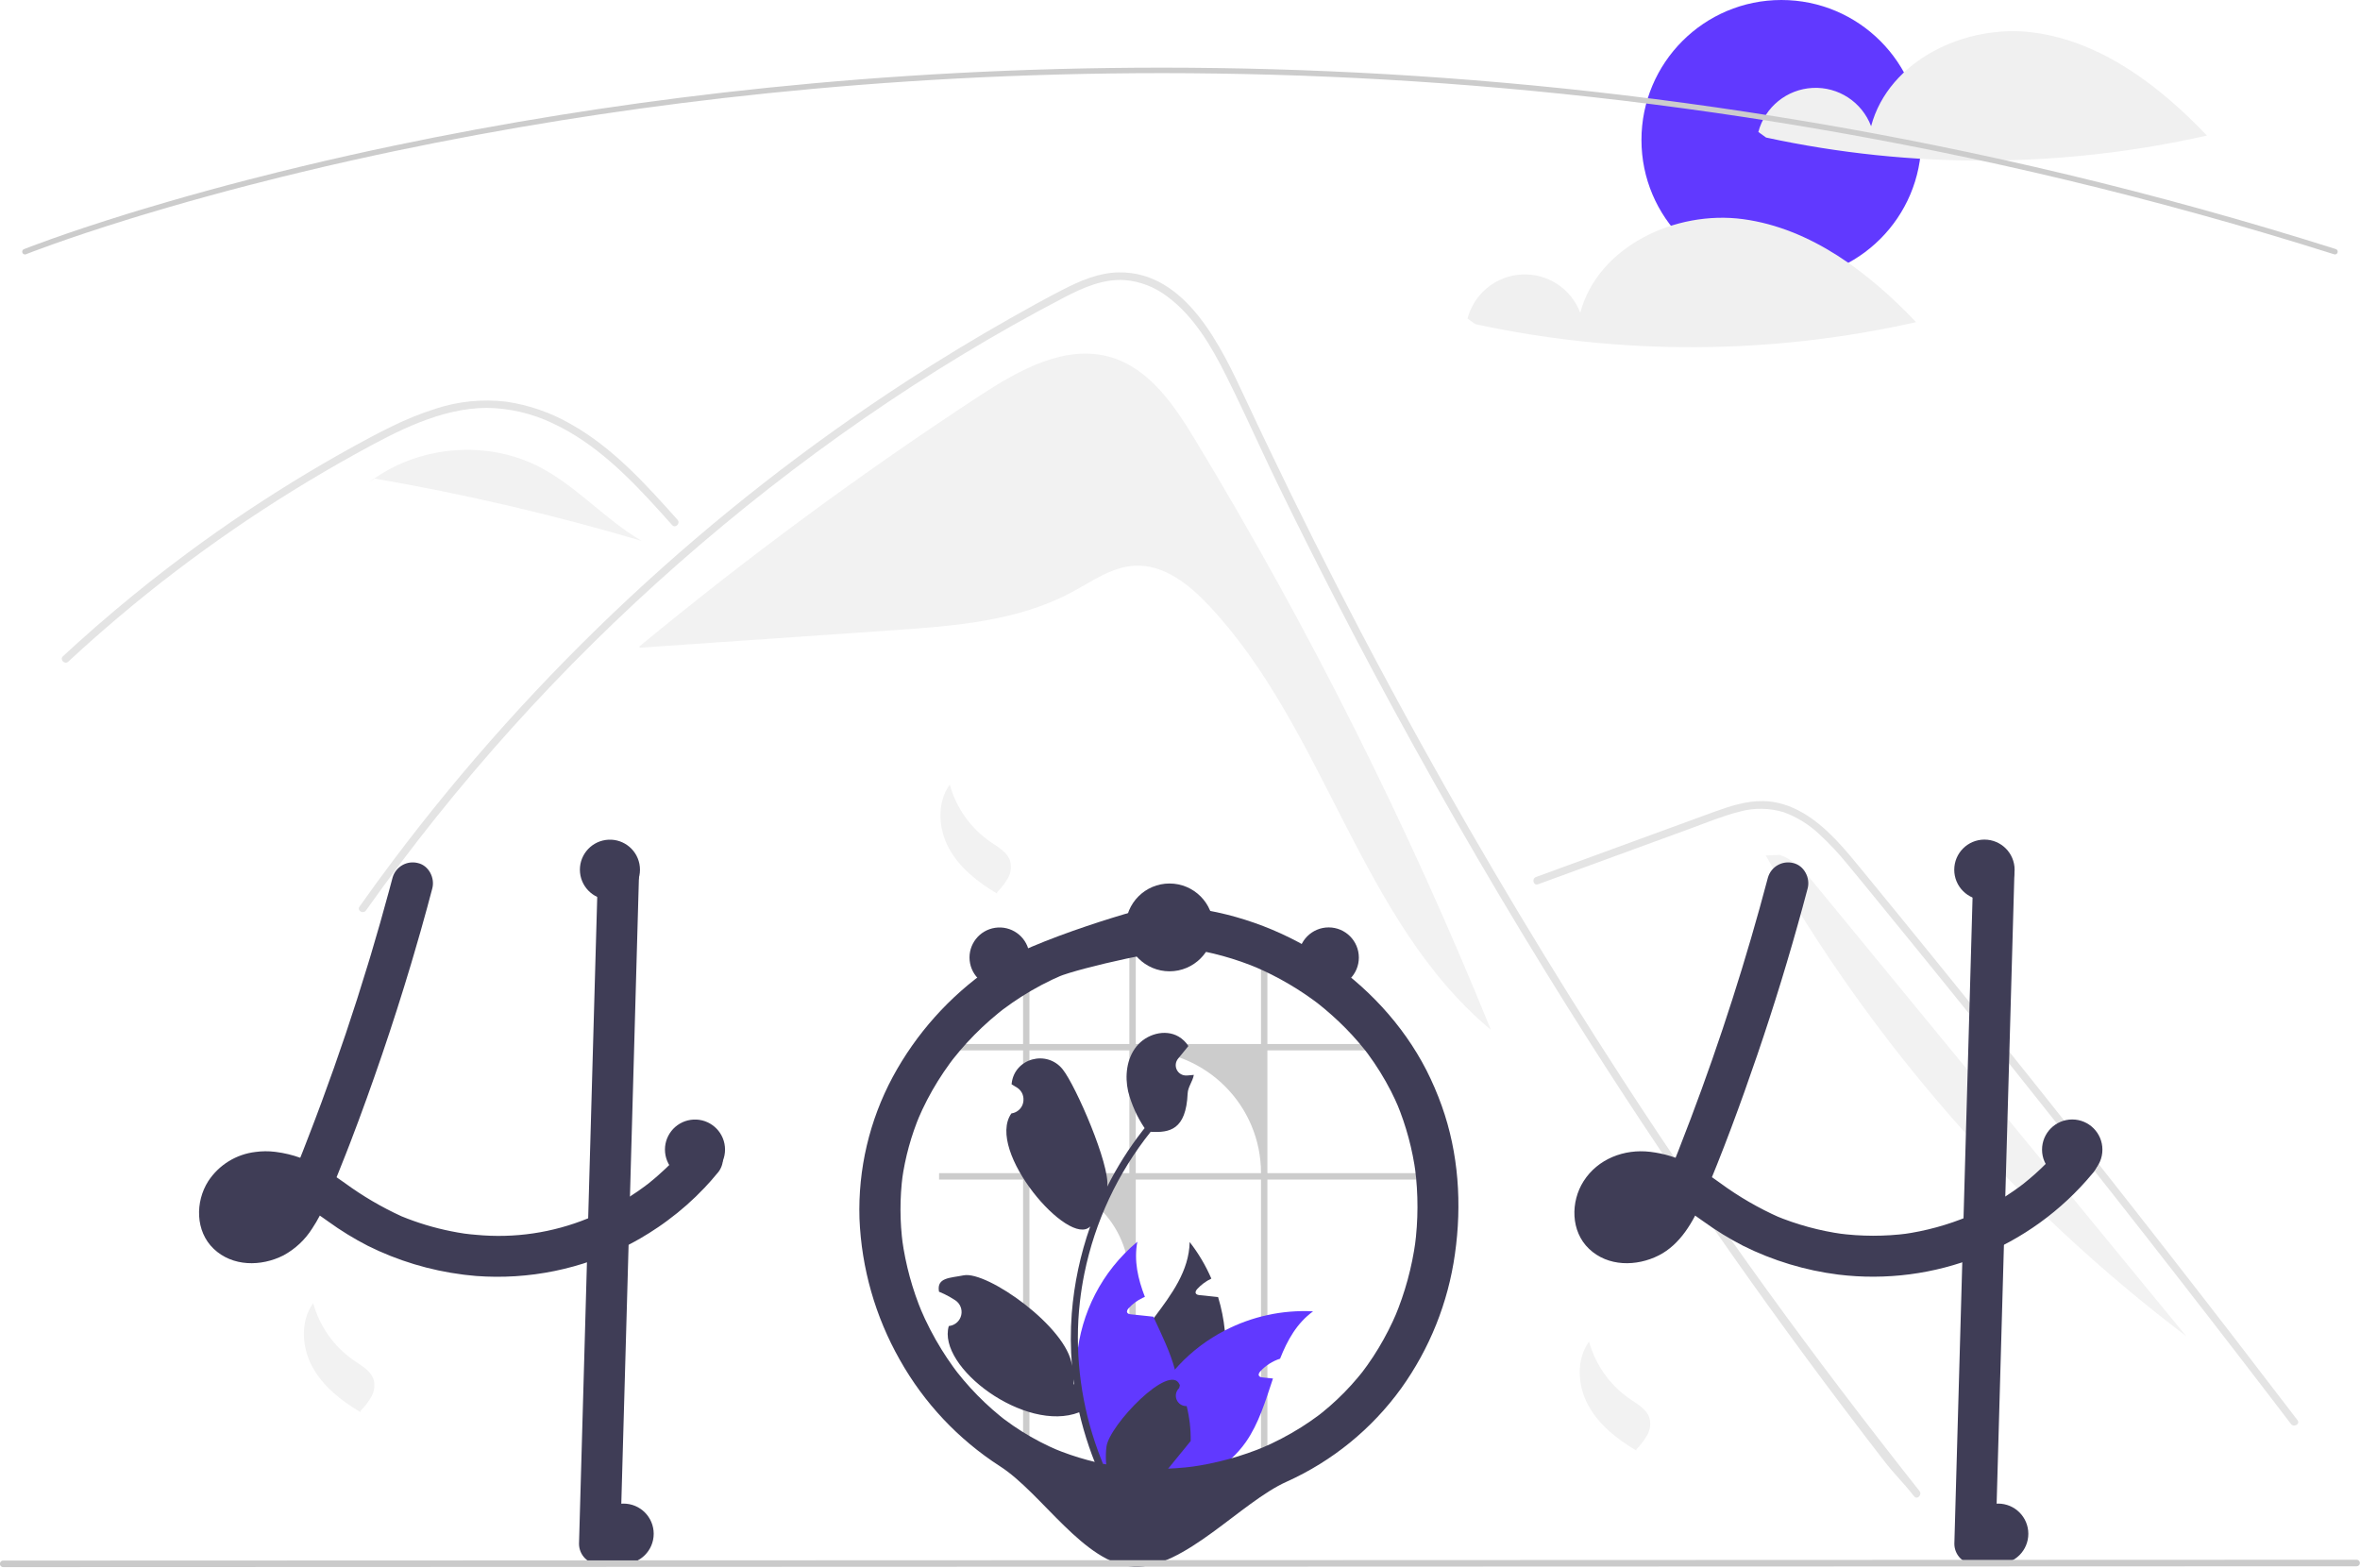
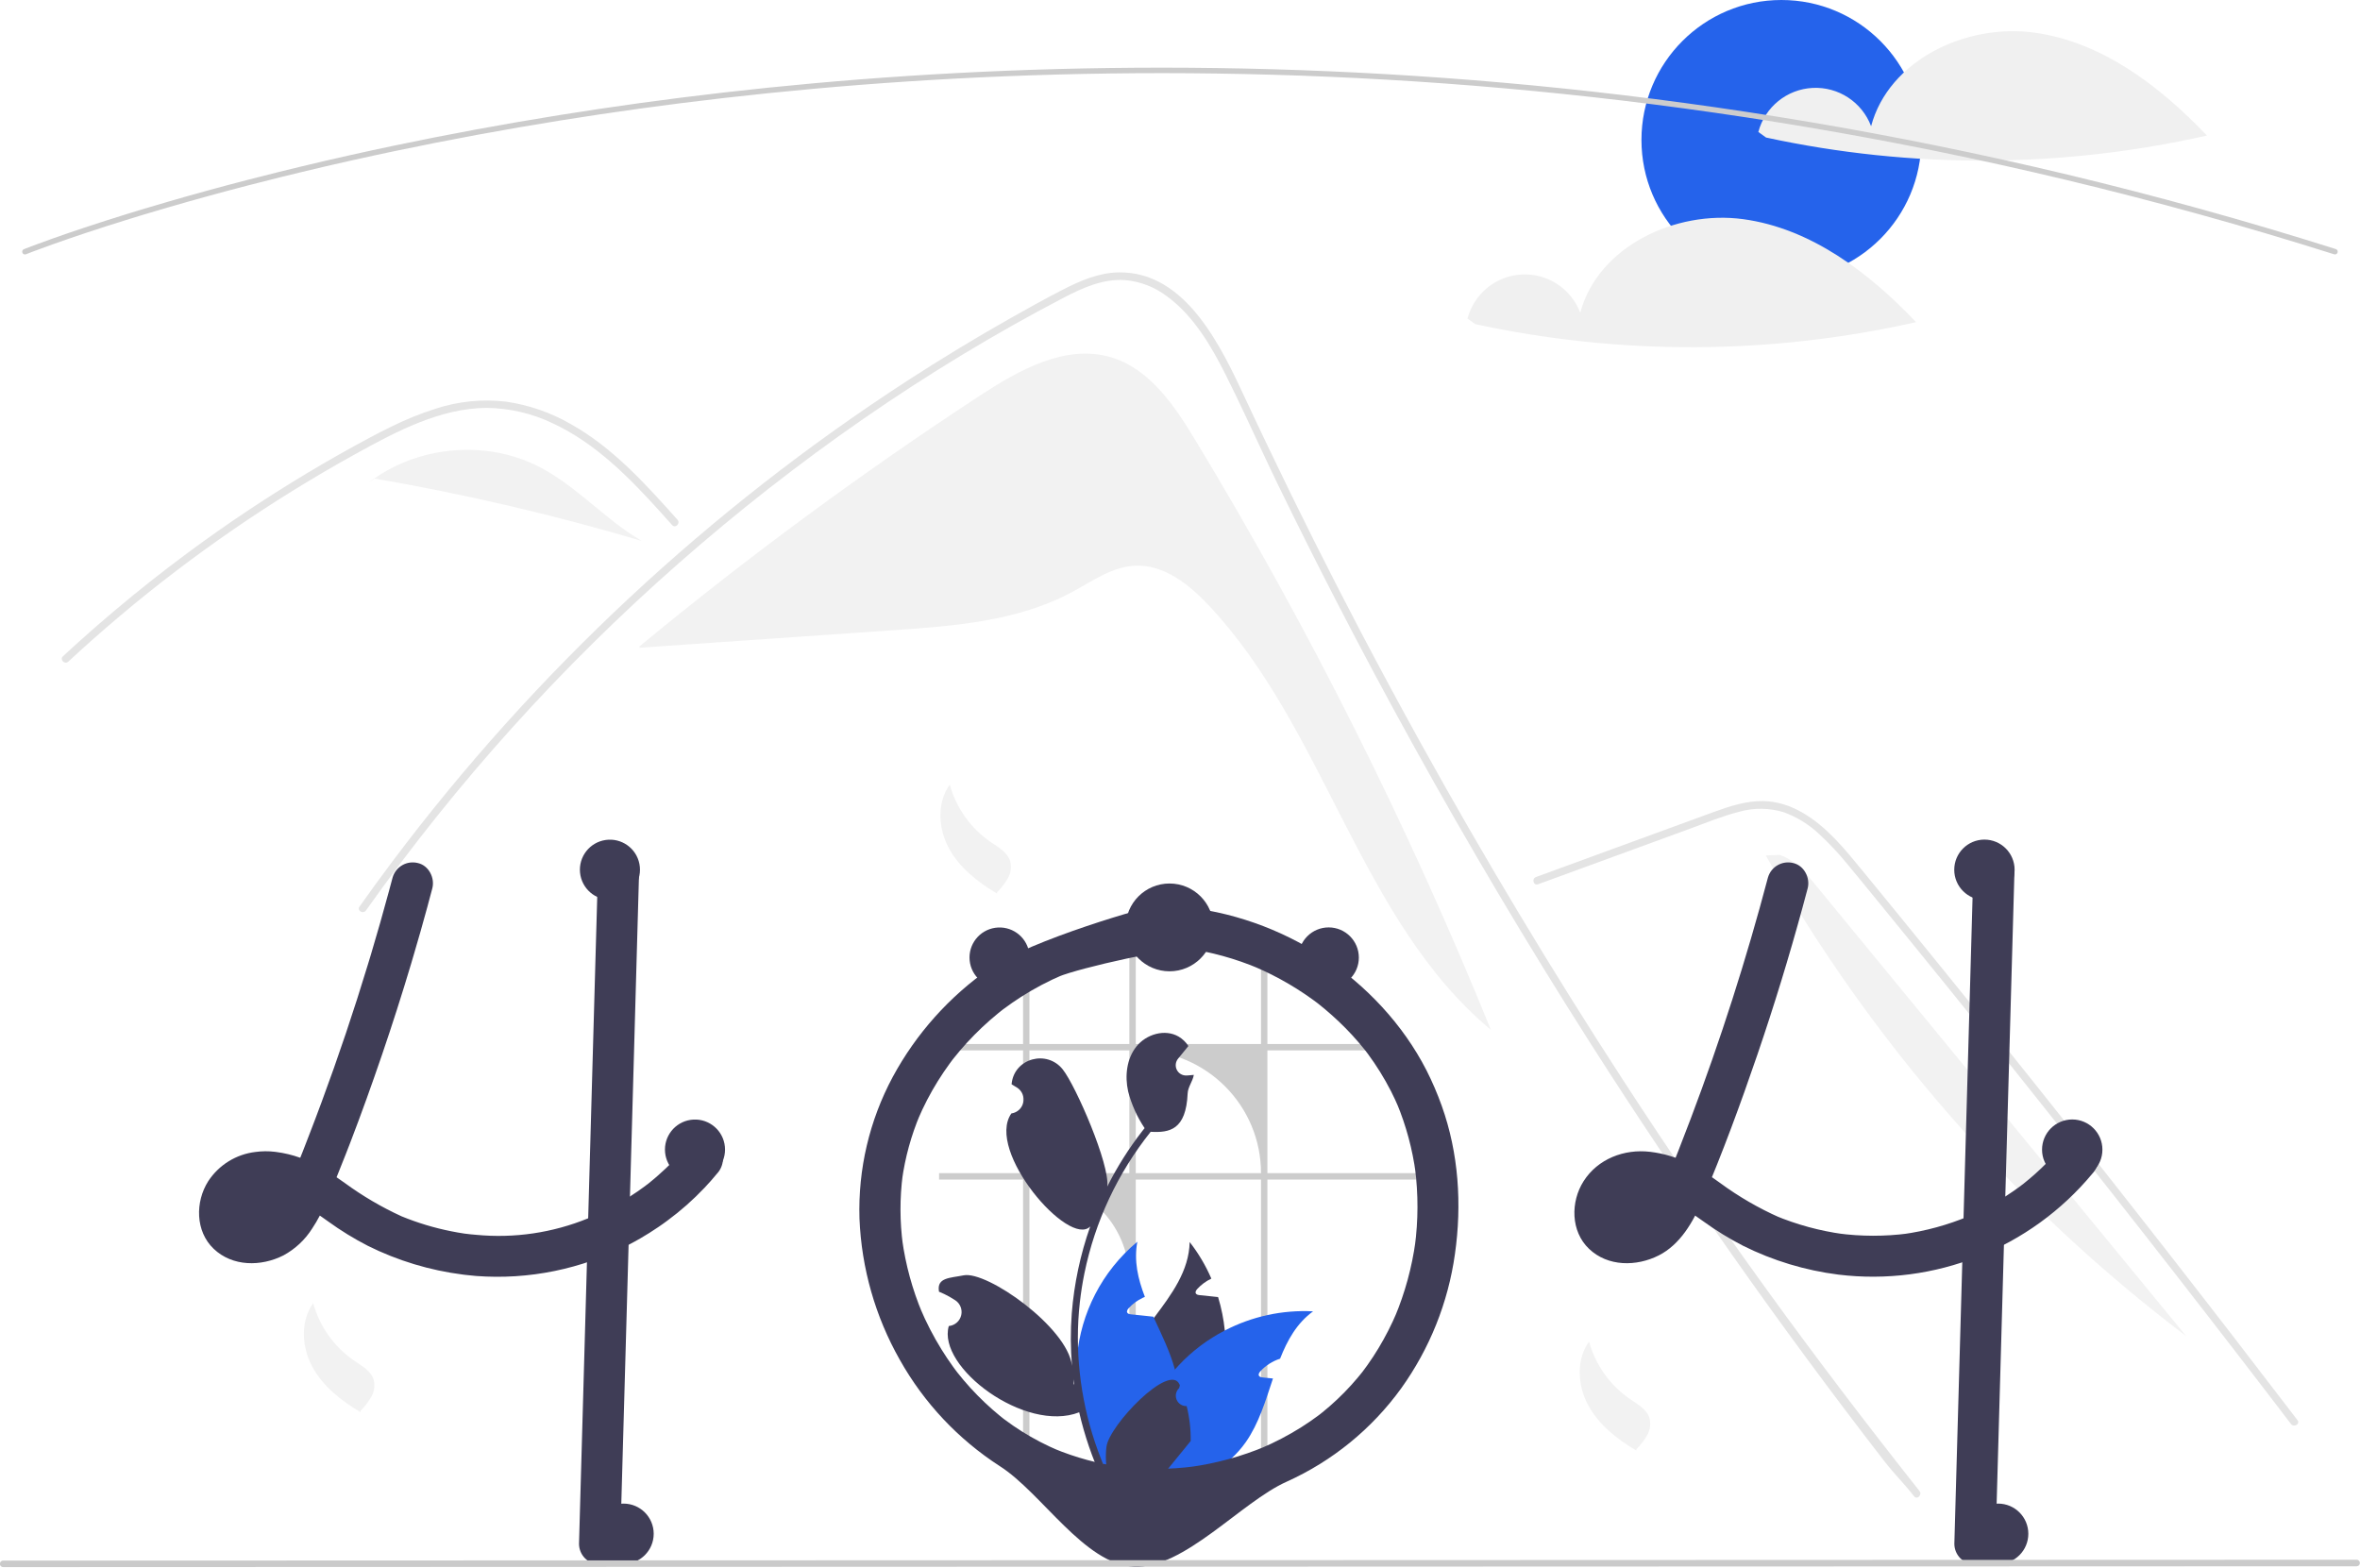
<svg xmlns="http://www.w3.org/2000/svg" data-name="Layer 1" width="860.131" height="571.148" viewBox="0 0 860.131 571.148">
  <path d="M605.67,324.953c-7.669-12.684-16.757-26.228-30.99-30.37-16.482-4.796-33.413,4.732-47.775,14.135a1392.157,1392.157,0,0,0-123.893,91.283l.043.492q46.226-3.188,92.451-6.376c22.265-1.535,45.296-3.283,64.972-13.816,7.467-3.997,14.745-9.336,23.206-9.708,10.512-.462,19.677,6.879,26.88,14.549,42.607,45.371,54.937,114.754,102.738,154.616A1516.995,1516.995,0,0,0,605.67,324.953Z" transform="translate(-169.9343 -164.426)" fill="#f2f2f2" />
  <path d="M867.571,709.781c-4.712-5.95-6.637-7.343-11.285-13.348q-56.764-73.416-106.708-151.792-33.924-53.23-64.483-108.504-14.549-26.278-28.3-52.969-10.67-20.695-20.865-41.638c-1.944-3.988-3.832-7.994-5.711-12.009-4.428-9.442-8.773-18.93-13.439-28.244-5.317-10.616-11.789-21.745-21.553-28.877a29.405,29.405,0,0,0-15.319-5.895c-7.948-.513-15.282,2.769-22.176,6.353-50.439,26.301-97.659,59.276-140.37,96.798A730.778,730.778,0,0,0,303.322,496.247c-1.008,1.439-3.392.064-2.374-1.384q6.009-8.498,12.257-16.813A734.817,734.817,0,0,1,500.805,303.064q18.248-11.826,37.183-22.542c6.362-3.603,12.752-7.16,19.251-10.497,6.371-3.273,13.137-6.215,20.416-6.325,24.77-.385,37.595,27.667,46.405,46.542q4.153,8.911,8.406,17.766,16.075,33.621,33.387,66.628,10.685,20.379,21.837,40.52,34.707,62.718,73.779,122.897c34.506,53.143,68.737,100.089,108.046,149.785C870.596,709.213,868.662,711.175,867.571,709.781Z" transform="translate(-169.9343 -164.426)" fill="#e4e4e4" />
  <path d="M414.916,355.804c-1.439-1.604-2.869-3.209-4.318-4.813-11.422-12.633-23.679-25.118-39.364-32.361a57.11,57.11,0,0,0-23.927-5.546c-8.562.028-16.932,2.273-24.843,5.418-3.74,1.494-7.398,3.19-11.001,4.996-4.116,2.072-8.159,4.281-12.183,6.509q-11.331,6.27-22.368,13.091-21.961,13.572-42.546,29.216-10.671,8.113-20.902,16.758-9.516,8.031-18.646,16.492c-1.302,1.201-3.245-.743-1.944-1.943,1.604-1.494,3.227-2.979,4.85-4.446q6.875-6.215,13.971-12.193,12.939-10.918,26.549-20.993,21.163-15.676,43.783-29.225,11.304-6.765,22.918-12.963c2.338-1.247,4.703-2.466,7.096-3.621a113.116,113.116,0,0,1,16.868-6.866,60.006,60.006,0,0,1,25.476-2.503,66.327,66.327,0,0,1,23.505,8.131c15.401,8.608,27.346,21.919,38.97,34.909C418.033,355.171,416.099,357.124,414.916,355.804Z" transform="translate(-169.9343 -164.426)" fill="#e4e4e4" />
  <path d="M730.477,486.711l36.905-13.498,18.323-6.702c5.968-2.183,11.921-4.667,18.09-6.23a28.539,28.539,0,0,1,16.374.209,37.738,37.738,0,0,1,12.771,7.917,103.64,103.64,0,0,1,10.475,11.186c3.989,4.794,7.92,9.639,11.868,14.467q24.441,29.891,48.563,60.041,24.121,30.15,47.92,60.556,23.857,30.48,47.385,61.216,2.882,3.765,5.76,7.534c1.06,1.388,3.449.02,2.375-1.388Q983.582,650.974,959.549,620.184q-24.092-30.864-48.516-61.466-24.424-30.601-49.179-60.937-6.167-7.558-12.354-15.099c-3.48-4.241-6.92-8.527-10.736-12.474-7.005-7.245-15.758-13.648-26.234-13.822-6.16-.102-12.121,1.852-17.844,3.923-6.17,2.232-12.325,4.506-18.486,6.759l-37.163,13.592-9.291,3.398c-1.649.603-.937,3.262.731,2.652Z" transform="translate(-169.9343 -164.426)" fill="#e4e4e4" />
  <path d="M366.377,334.526c-18.754-9.639-42.771-7.751-60.005,4.291a855.847,855.847,0,0,1,97.371,22.726C390.46,353.759,380.07,341.563,366.377,334.526Z" transform="translate(-169.9343 -164.426)" fill="#f2f2f2" />
  <path d="M306.188,338.784l-3.61,2.935c1.221-1.027,2.491-1.99,3.795-2.901C306.311,338.807,306.249,338.795,306.188,338.784Z" transform="translate(-169.9343 -164.426)" fill="#f2f2f2" />
  <path d="M831.549,486.846c-3.633-4.422-7.56-9.052-12.994-10.848l-5.073.2A575.436,575.436,0,0,0,966.749,651.418Q899.149,569.132,831.549,486.846Z" transform="translate(-169.9343 -164.426)" fill="#f2f2f2" />
  <path d="M516.084,450.367A37.481,37.481,0,0,0,531.015,471.325c2.82,1.92,6.157,3.762,7.122,7.035a8.379,8.379,0,0,1-.874,6.15,24.884,24.884,0,0,1-3.861,5.041l-.137.512c-6.998-4.147-13.656-9.393-17.522-16.551s-4.406-16.539.341-23.145" transform="translate(-169.9343 -164.426)" fill="#f2f2f2" />
  <path d="M749.084,653.367A37.481,37.481,0,0,0,764.015,674.325c2.82,1.92,6.157,3.762,7.122,7.035a8.379,8.379,0,0,1-.874,6.15,24.884,24.884,0,0,1-3.861,5.041l-.137.512c-6.998-4.147-13.656-9.393-17.522-16.551s-4.406-16.539.341-23.145" transform="translate(-169.9343 -164.426)" fill="#f2f2f2" />
  <path d="M284.084,639.367A37.481,37.481,0,0,0,299.015,660.325c2.82,1.92,6.157,3.762,7.122,7.035a8.379,8.379,0,0,1-.874,6.15,24.884,24.884,0,0,1-3.861,5.041l-.137.512c-6.998-4.147-13.656-9.393-17.522-16.551s-4.406-16.539.341-23.145" transform="translate(-169.9343 -164.426)" fill="#f2f2f2" />
-   <circle cx="649.249" cy="51" r="51" fill="#6139ff" />
+   <circle cx="649.249" cy="51" r="51" fill="#2563eb" />
  <path d="M911.219,176.296c-24.717-3.341-52.935,10.019-59.341,34.124a21.597,21.597,0,0,0-41.094,2.109l2.83,2.027a372.275,372.275,0,0,0,160.659-.726C957.079,195.76,935.935,179.637,911.219,176.296Z" transform="translate(-169.9343 -164.426)" fill="#f0f0f0" />
  <path d="M805.219,244.296c-24.717-3.341-52.935,10.019-59.341,34.124a21.597,21.597,0,0,0-41.094,2.109l2.83,2.027a372.275,372.275,0,0,0,160.659-.726C851.079,263.76,829.935,247.637,805.219,244.296Z" transform="translate(-169.9343 -164.426)" fill="#f0f0f0" />
  <path d="M1020.946,257.154a.982.982,0,0,1-.302-.047C756.237,173.489,523.199,184.424,374.264,208.321c-20.269,3.251-40.591,7.006-60.404,11.161-5.058,1.06-10.306,2.195-15.597,3.378-6.319,1.407-12.554,2.856-18.532,4.306q-3.873.917-7.595,1.849c-3.758.928-7.572,1.895-11.66,2.957-4.568,1.178-9.209,2.413-13.797,3.672a.442.442,0,0,1-.051.015l0.0.001c-5.183,1.415-10.338,2.871-15.323,4.325-2.698.779-5.304,1.548-7.799,2.307-.279.077-.526.151-.776.228l-.536.163c-.311.095-.617.188-.924.275l-.02.006 0.0.001-.812.252c-.968.293-1.912.579-2.841.864-24.545,7.566-38.038,12.949-38.171,13.002a1,1,0,1,1-.744-1.856c.134-.053,13.693-5.463,38.328-13.058.932-.286,1.879-.572,2.85-.866l.754-.234c.026-.01.052-.018.078-.025.305-.087.61-.18.919-.273l.537-.163c.268-.081.531-.161.801-.235,2.479-.754,5.093-1.524,7.798-2.307,4.987-1.455,10.147-2.911,15.334-4.328.016-.006.033-.01.049-.015v-.001c4.604-1.263,9.263-2.503,13.845-3.685,4.094-1.063,7.915-2.032,11.68-2.962q3.738-.93,7.609-1.853c5.985-1.451,12.233-2.902,18.563-4.312,5.299-1.184,10.556-2.322,15.622-3.383,19.843-4.162,40.198-7.923,60.497-11.179C523.096,182.415,756.467,171.463,1021.246,255.201a1.0 1,0,0,1-.301,1.953Z" transform="translate(-169.9343 -164.426)" fill="#ccc" />
  <path d="M432.923,584.266a6.729,6.729,0,0,0-1.7-2.67,6.43,6.43,0,0,0-.92-.71c-2.61-1.74-6.51-2.13-8.99,0a5.81,5.81,0,0,0-.69.71q-1.11,1.365-2.28,2.67c-1.28,1.46-2.59,2.87-3.96,4.24-.39.38-.78.77-1.18,1.15-.23.23-.46.45-.69.67-.88.84-1.78,1.65-2.69,2.45-.48.43-.96.85-1.45,1.26-.73.61-1.46,1.22-2.2,1.81-.07.05-.14.1-.21.16-.02.01-.03.03-.05.04-.01,0-.02,0-.03.02a.179.179,0,0,0-.07.05c-.22.15-.37.25-.48.34.04-.02.08-.05.12-.07-.18.14-.37.28-.55.42-1.75,1.29-3.54,2.53-5.37,3.69a99.21,99.21,0,0,1-14.22,7.55c-.33.13-.67.27-1.01.4a85.97,85.97,0,0,1-40.85,6.02q-2.13-.165-4.26-.45c-1.64-.24-3.27-.53-4.89-.86a97.932,97.932,0,0,1-18.02-5.44,118.652,118.652,0,0,1-20.66-12.12c-1-.71-2.01-1.42-3.02-2.11,1.15-2.82,2.28-5.64,3.38-8.48.55-1.37,1.08-2.74,1.6-4.12,4.09-10.63,7.93-21.36,11.61-32.13q5.58-16.365,10.53-32.92.51-1.68.99-3.36,2.595-8.745,4.98-17.53c.15-.57.31-1.13.45-1.7q.69-2.52,1.35-5.04c1-3.79-1.26-8.32-5.24-9.23a7.634,7.634,0,0,0-9.22,5.24c-.43,1.62-.86,3.23-1.3,4.85q-3.165,11.745-6.66,23.41-.51,1.68-1.02,3.36-7.71,25.41-16.93,50.31-1.11,3.015-2.25,6.01c-.37.98-.74,1.96-1.12,2.94-.73,1.93-1.48,3.86-2.23,5.79-.43,1.13-.87,2.26-1.31,3.38-.29.71-.57,1.42-.85,2.12a41.809,41.809,0,0,0-8.81-2.12l-.48-.06a27.397,27.397,0,0,0-7.01.06,23.914,23.914,0,0,0-17.24,10.66c-4.77,7.51-4.71,18.25,1.98,24.63,6.89,6.57,17.32,6.52,25.43,2.41a28.351,28.351,0,0,0,10.52-9.86,50.569,50.569,0,0,0,2.74-4.65c.21.14.42.28.63.43.8.56,1.6,1.13,2.39,1.69a111.738,111.738,0,0,0,14.51,8.91,108.359,108.359,0,0,0,34.62,10.47c.27.03.53.07.8.1,1.33.17,2.67.3,4.01.41a103.782,103.782,0,0,0,55.58-11.36q2.175-1.125,4.31-2.36,3.315-1.92,6.48-4.08c1.15-.78,2.27-1.57,3.38-2.4a101.042,101.042,0,0,0,13.51-11.95q2.355-2.475,4.51-5.11a8.061,8.061,0,0,0,2.2-5.3A7.564,7.564,0,0,0,432.923,584.266Zm-165.59,23.82c.21-.15.42-.31.62-.47C267.893,607.766,267.603,607.936,267.333,608.086Zm3.21-3.23c-.23.26-.44.52-.67.78a23.366,23.366,0,0,1-2.25,2.2c-.11.1-.23.2-.35.29a.01.01,0,0,0-.01.01,3.804,3.804,0,0,0-.42.22q-.645.39-1.32.72a17.005,17.005,0,0,1-2.71.75,16.799,16.799,0,0,1-2.13.02h-.02a14.823,14.823,0,0,1-1.45-.4c-.24-.12-.47-.26-.7-.4-.09-.08-.17-.16-.22-.21a2.44,2.44,0,0,1-.27-.29.01.01,0,0,0-.01-.01c-.11-.2-.23-.4-.34-.6a.031.031,0,0,1-.01-.02c-.08-.25-.15-.51-.21-.77a12.511,12.511,0,0,1,.01-1.37,13.467,13.467,0,0,1,.54-1.88,11.068,11.068,0,0,1,.69-1.26c.02-.04.12-.2.23-.38.01-.01.01-.01.01-.02.15-.17.3-.35.46-.51.27-.3.56-.56.85-.83a18.022,18.022,0,0,1,1.75-1.01,19.481,19.481,0,0,1,2.93-.79,24.989,24.989,0,0,1,4.41.04,30.301,30.301,0,0,1,4.1,1.01,36.945,36.945,0,0,1-2.77,4.54C270.623,604.746,270.583,604.806,270.543,604.856Zm-11.12-3.29a2.18,2.18,0,0,1-.31.39A1.409,1.409,0,0,1,259.423,601.566Z" transform="translate(-169.9343 -164.426)" fill="#3f3d56" />
  <path d="M402.863,482.136q-.135,4.71-.27,9.42-.285,10.455-.59,20.92-.315,11.775-.66,23.54-.165,6.075-.34,12.15-.465,16.365-.92,32.72c-.03,1.13-.07,2.25-.1,3.38q-.225,8.115-.45,16.23-.255,8.805-.5,17.61-.18,6.6-.37,13.21-1.35,47.895-2.7,95.79a7.648,7.648,0,0,1-7.5,7.5,7.561,7.561,0,0,1-7.5-7.5q.75-26.94,1.52-53.88.675-24.36,1.37-48.72.225-8.025.45-16.06.345-12.09.68-24.18c.03-1.13.07-2.25.1-3.38.02-.99.05-1.97.08-2.96q.66-23.475,1.32-46.96.27-9.24.52-18.49.3-10.545.6-21.08c.09-3.09.17-6.17.26-9.26a7.648,7.648,0,0,1,7.5-7.5A7.561,7.561,0,0,1,402.863,482.136Z" transform="translate(-169.9343 -164.426)" fill="#3f3d56" />
  <path d="M814.291,484.217a893.238,893.238,0,0,1-28.161,87.941c-3.007,7.946-6.083,15.877-9.371,23.712l.756-1.792a54.583,54.583,0,0,1-5.59,10.612q-.229.321-.467.636,1.166-1.49.443-.589c-.254.301-.505.602-.768.895a23.664,23.664,0,0,1-2.249,2.203q-.301.258-.612.504l.938-.729c-.109.257-.873.597-1.111.743a18.254,18.254,0,0,1-2.405,1.219l1.792-.756a19.086,19.086,0,0,1-4.231,1.161l1.994-.268a17.021,17.021,0,0,1-4.298.046l1.994.268a14.002,14.002,0,0,1-3.405-.917l1.792.756a12.012,12.012,0,0,1-1.679-.896c-.271-.177-1.105-.809-.015.025,1.133.866.146.074-.088-.156-.194-.192-.37-.4-.56-.595-.882-.905.996,1.557.397.499a18.182,18.182,0,0,1-.878-1.637l.756,1.792a11.925,11.925,0,0,1-.728-2.651l.268,1.994a13.651,13.651,0,0,1-.003-3.405l-.268,1.994a15.964,15.964,0,0,1,.995-3.68l-.756,1.792a16.729,16.729,0,0,1,1.178-2.298,6.729,6.729,0,0,1,.729-1.071c.049.016-1.269,1.513-.569.757.183-.198.354-.406.539-.602.296-.314.614-.601.926-.898,1.045-.994-1.462.966-.257.179a19.049,19.049,0,0,1,2.749-1.499l-1.792.756a20.311,20.311,0,0,1,4.995-1.34l-1.994.268a25.628,25.628,0,0,1,6.461.076l-1.994-.268a33.211,33.211,0,0,1,7.892,2.22l-1.792-.756c5.39,2.314,10.163,5.749,14.928,9.118a111.95,111.95,0,0,0,14.506,8.906,108.388,108.388,0,0,0,34.622,10.474,103.933,103.933,0,0,0,92.586-36.752,8.078,8.078,0,0,0,2.197-5.303,7.632,7.632,0,0,0-2.197-5.303c-2.752-2.526-7.949-3.239-10.607,0a95.636,95.636,0,0,1-8.107,8.727q-2.017,1.914-4.142,3.71-1.214,1.026-2.461,2.011c-.393.311-1.619,1.138.263-.197-.431.306-.845.64-1.271.955a99.269,99.269,0,0,1-20.332,11.565l1.792-.756a96.836,96.836,0,0,1-24.171,6.622l1.994-.268a97.643,97.643,0,0,1-25.754-.038l1.994.268a99.8,99.8,0,0,1-24.857-6.77l1.792.756a116.025,116.025,0,0,1-21.736-12.591,86.877,86.877,0,0,0-11.113-6.994,42.824,42.824,0,0,0-14.438-4.389c-9.439-1.111-19.057,2.566-24.246,10.72-4.776,7.505-4.714,18.244,1.974,24.625,6.888,6.572,17.318,6.517,25.436,2.406,7.817-3.959,12.513-12.185,15.815-19.942,7.431-17.455,14.01-35.314,20.14-53.263q9.097-26.637,16.499-53.813.917-3.366,1.807-6.739c1.001-3.789-1.261-8.32-5.238-9.226a7.633,7.633,0,0,0-9.226,5.238Z" transform="translate(-169.9343 -164.426)" fill="#3f3d56" />
  <path d="M889.124,482.136l-2.7,95.793-2.685,95.294-1.518,53.884a7.565,7.565,0,0,0,7.5,7.5,7.649,7.649,0,0,0,7.5-7.5l2.7-95.793,2.685-95.294,1.518-53.884a7.565,7.565,0,0,0-7.5-7.5,7.649,7.649,0,0,0-7.5,7.5Z" transform="translate(-169.9343 -164.426)" fill="#3f3d56" />
  <path d="M629.526,700.361h2.329V594.319h54.329v-2.323H631.855V547.252H673.81q-.923-1.173-1.899-2.317H631.855V515.382c-.77-.328-1.547-.645-2.329-.944V544.935h-45.652V507.07c-.782.036-1.553.09-2.329.155v37.71h-36.42V516.684c-.782.346-1.553.711-2.317,1.093V544.935h-30.616v2.317h30.616v44.744h-30.616v2.323h30.616V700.361h2.317V594.319a36.413,36.413,0,0,1,36.42,36.42v69.622h2.329V594.319h45.652Zm-84.401-108.365V547.252h36.42v44.744Zm38.749,0V547.252h.914a44.741,44.741,0,0,1,44.738,44.744Z" transform="translate(-169.9343 -164.426)" opacity="0.2" />
  <path d="M615.303,668.566a63.059,63.059,0,0,1-20.05,33.7c-.74.64-1.48,1.26-2.25,1.87q-2.805.255-5.57.52c-1.53.14-3.04.29-4.54.43l-.27.03-.19-1.64-.76-6.64a37.623,37.623,0,0,1-3.3-32.44c2.64-7.12,7.42-13.41,12.12-19.65,6.49-8.62,12.8-17.14,13.03-27.65a60.544,60.544,0,0,1,7.9,13.33,16.432,16.432,0,0,0-5.12,3.77c-.41.45-.82,1.08-.54,1.62.24.46.84.57,1.36.63,1.25.13,2.51.26,3.76.39,1,.11,2,.21,3,.32a63.99,63.99,0,0,1,2.45,12.18A61.189,61.189,0,0,1,615.303,668.566Z" transform="translate(-169.9343 -164.426)" fill="#3f3d56" />
-   <path d="M648.503,642.356c-5.9,4.29-9.35,10.46-12.03,17.26a16.628,16.628,0,0,0-7.17,4.58c-.41.45-.82,1.08-.54,1.62.24.46.84.57,1.36.63,1.25.13,2.51.26,3.76.39-2.68,8.04-5.14,16.36-9.88,23.15a36.989,36.989,0,0,1-12.03,10.91,38.492,38.492,0,0,1-4.02,1.99q-7.62.585-14.95,1.25-2.805.255-5.57.52c-1.53.14-3.04.29-4.54.43q-.015-.825,0-1.65a63.304,63.304,0,0,1,15.25-39.86c.45-.52.91-1.03,1.38-1.54a61.792,61.792,0,0,1,16.81-12.7A62.654,62.654,0,0,1,648.503,642.356Z" transform="translate(-169.9343 -164.426)" fill="#6139ff" />
-   <path d="M589.163,699.526l-1.15,3.4-.58,1.73c-1.53.14-3.04.29-4.54.43l-.27.03c-1.66.17-3.31.34-4.96.51-.43-.5-.86-1.01-1.28-1.53a62.03,62.03,0,0,1,8.07-87.11c-1.32,6.91.22,13.53,2.75,20.1-.27.11-.53.22-.78.34a16.432,16.432,0,0,0-5.12,3.77c-.41.45-.82,1.08-.54,1.62.24.46.84.57,1.36.63,1.25.13,2.51.26,3.76.39,1,.11,2,.21,3,.32q.705.075,1.41.15c.07.15.13.29.2.44,2.85,6.18,5.92,12.39,7.65,18.83a43.666,43.666,0,0,1,1.02,4.91A37.604,37.604,0,0,1,589.163,699.526Z" transform="translate(-169.9343 -164.426)" fill="#6139ff" />
+   <path d="M648.503,642.356c-5.9,4.29-9.35,10.46-12.03,17.26a16.628,16.628,0,0,0-7.17,4.58c-.41.45-.82,1.08-.54,1.62.24.46.84.57,1.36.63,1.25.13,2.51.26,3.76.39-2.68,8.04-5.14,16.36-9.88,23.15a36.989,36.989,0,0,1-12.03,10.91,38.492,38.492,0,0,1-4.02,1.99q-7.62.585-14.95,1.25-2.805.255-5.57.52c-1.53.14-3.04.29-4.54.43q-.015-.825,0-1.65a63.304,63.304,0,0,1,15.25-39.86c.45-.52.91-1.03,1.38-1.54a61.792,61.792,0,0,1,16.81-12.7A62.654,62.654,0,0,1,648.503,642.356Z" transform="translate(-169.9343 -164.426)" fill="#2563eb" />
+   <path d="M589.163,699.526l-1.15,3.4-.58,1.73c-1.53.14-3.04.29-4.54.43l-.27.03c-1.66.17-3.31.34-4.96.51-.43-.5-.86-1.01-1.28-1.53a62.03,62.03,0,0,1,8.07-87.11c-1.32,6.91.22,13.53,2.75,20.1-.27.11-.53.22-.78.34a16.432,16.432,0,0,0-5.12,3.77c-.41.45-.82,1.08-.54,1.62.24.46.84.57,1.36.63,1.25.13,2.51.26,3.76.39,1,.11,2,.21,3,.32q.705.075,1.41.15c.07.15.13.29.2.44,2.85,6.18,5.92,12.39,7.65,18.83a43.666,43.666,0,0,1,1.02,4.91A37.604,37.604,0,0,1,589.163,699.526Z" transform="translate(-169.9343 -164.426)" fill="#2563eb" />
  <path d="M689.821,554.487c-8.609-16.792-21.946-30.921-37.632-41.304a114.237,114.237,0,0,0-52.563-18.38q-3.69-.335-7.399-.393c-2.921-.044-46.866,12.632-61.587,22.982a114.295,114.295,0,0,0-35.333,39.527,102.5,102.5,0,0,0-12.126,51.633,113.564,113.564,0,0,0,14.703,51.476,110.475,110.475,0,0,0,36.444,38.746C549.667,708.561,565.074,734.51,583.183,735.426c18.246.923,39.054-23.555,55.695-30.987a104.425,104.425,0,0,0,41.726-34.005,110.25,110.25,0,0,0,19.599-48.948c2.574-18.083,1.374-36.733-4.801-54.016a111.86,111.86,0,0,0-5.58-12.983c-1.78-3.505-6.996-4.796-10.261-2.691a7.68,7.68,0,0,0-2.691,10.261q1.568,3.088,2.915,6.278l-.756-1.792a101.151,101.151,0,0,1,6.876,25.538l-.268-1.994a109.229,109.229,0,0,1-.066,28.683l.268-1.994a109.734,109.734,0,0,1-7.555,27.674l.756-1.792a104.212,104.212,0,0,1-6.672,13.098q-1.923,3.186-4.081,6.222c-.632.888-1.283,1.761-1.939,2.631-.856,1.136,1.167-1.483.282-.369-.151.19-.3.38-.452.569q-.681.852-1.382,1.688a93.613,93.613,0,0,1-10.176,10.384q-1.366,1.192-2.778,2.331c-.469.378-.932.773-1.421,1.125.019-.013,1.58-1.199.656-.511-.29.216-.579.436-.87.652q-2.91,2.156-5.974,4.092a103.485,103.485,0,0,1-14.756,7.713l1.792-.756a109.215,109.215,0,0,1-27.597,7.552l1.994-.268a108.154,108.154,0,0,1-28.589.051l1.994.268a99.835,99.835,0,0,1-25.095-6.784l1.792.756a93.643,93.643,0,0,1-13.416-6.991q-3.174-2-6.184-4.247c-.286-.214-.57-.43-.855-.645-.915-.691.658.51.67.518a19.169,19.169,0,0,1-1.535-1.225q-1.454-1.184-2.861-2.422a101.989,101.989,0,0,1-10.493-10.709q-1.213-1.434-2.374-2.911c-.335-.426-.947-1.29.404.529-.178-.239-.362-.474-.542-.712q-.647-.858-1.276-1.728-2.203-3.048-4.188-6.246a109.29,109.29,0,0,1-7.805-15.108l.756,1.792a106.588,106.588,0,0,1-7.34-26.837l.268,1.994a97.866,97.866,0,0,1-.048-25.636l-.268,1.994A94.673,94.673,0,0,1,505.276,570.55l-.756,1.792a101.557,101.557,0,0,1,7.195-13.856q2.066-3.323,4.378-6.485.525-.718,1.062-1.428c.324-.428,1.215-1.493-.305.388.149-.184.293-.374.439-.56q1.269-1.608,2.6-3.165A107.402,107.402,0,0,1,530.772,536.215q1.474-1.292,2.995-2.529.691-.562,1.391-1.113c.187-.147.376-.291.562-.439-1.997,1.59-.555.433-.102.093q3.134-2.348,6.435-4.461a103.644,103.644,0,0,1,15.387-8.108l-1.792.756c7.76-3.258,42.141-10.949,48.394-10.11l-1.994-.268A106.225,106.225,0,0,1,628.768,517.419l-1.792-.756a110.313,110.313,0,0,1,12.6,6.329q3.043,1.784,5.967,3.763,1.384.937,2.738,1.915.677.489,1.346.989c.248.185.494.373.741.558,1.039.779-1.431-1.128-.342-.267a110.843,110.843,0,0,1,10.368,9.253q2.401,2.445,4.637,5.045,1.147,1.334,2.246,2.708c.364.455,1.605,2.101.084.085.372.493.747.982,1.114,1.479a97.977,97.977,0,0,1,8.392,13.538c1.793,3.498,6.987,4.802,10.261,2.691A7.677,7.677,0,0,0,689.821,554.487Z" transform="translate(-169.9343 -164.426)" fill="#3f3d56" />
  <path d="M602.431,676.882a3.78,3.78,0,0,1-2.739-6.551c.095-.379.164-.651.259-1.03q-.051-.124-.103-.247c-3.48-8.298-25.685,14.833-26.645,22.632a30.029,30.029,0,0,0,.527,10.328A120.392,120.392,0,0,1,562.778,652.01a116.202,116.202,0,0,1,.721-12.963q.597-5.293,1.657-10.511a121.787,121.787,0,0,1,24.151-51.616c6.874.384,12.898-.663,13.48-13.985.103-2.37,1.861-4.422,2.248-6.756-.656.086-1.323.14-1.979.183-.204.011-.42.021-.624.032l-.077.003a3.745,3.745,0,0,1-3.076-6.101q.425-.523.851-1.046c.43-.538.871-1.065,1.302-1.603a1.865,1.865,0,0,0,.14-.161c.495-.613.99-1.216,1.485-1.829a10.829,10.829,0,0,0-3.55-3.432c-4.959-2.905-11.801-.893-15.384,3.593-3.593,4.486-4.271,10.779-3.023,16.384a43.398,43.398,0,0,0,6.003,13.383c-.269.344-.549.678-.818,1.022a122.574,122.574,0,0,0-12.794,20.268c1.016-7.939-11.412-36.608-16.218-42.681-5.773-7.294-17.611-4.111-18.628,5.136q-.015.134-.029.268,1.071.604,2.096,1.282a5.127,5.127,0,0,1-2.067,9.33l-.105.016c-9.556,13.644,21.077,49.155,28.745,41.181a125.11,125.11,0,0,0-6.734,31.693,118.664,118.664,0,0,0,.086,19.16l-.032-.226C558.902,648.154,529.674,627.514,521.139,629.233c-4.917.99-9.76.765-9.013,5.725q.018.119.036.237a34.442,34.442,0,0,1,3.862,1.861q1.071.604,2.096,1.282a5.127,5.127,0,0,1-2.067,9.33l-.105.016c-.075.011-.14.022-.215.032-4.35,14.966,27.907,39.12,47.518,31.435h.011a125.075,125.075,0,0,0,8.402,24.528H601.679c.108-.334.204-.678.301-1.011a34.102,34.102,0,0,1-8.305-.495c2.227-2.733,4.454-5.487,6.681-8.219a1.861,1.861,0,0,0,.14-.161c1.13-1.398,2.27-2.786,3.399-4.185l.001-.002a49.952,49.952,0,0,0-1.464-12.725Zm-34.371-67.613.016-.021-.016.043Zm-6.648,59.932-.258-.581c.011-.42.011-.839,0-1.269,0-.118-.021-.237-.021-.355.097.742.183,1.485.29,2.227Z" transform="translate(-169.9343 -164.426)" fill="#3f3d56" />
  <circle cx="95.249" cy="439" r="11" fill="#3f3d56" />
  <circle cx="227.249" cy="559" r="11" fill="#3f3d56" />
  <circle cx="728.249" cy="559" r="11" fill="#3f3d56" />
  <circle cx="755.249" cy="419" r="11" fill="#3f3d56" />
  <circle cx="723.249" cy="317" r="11" fill="#3f3d56" />
  <path d="M434.183,583.426a10.949,10.949,0,1,1-.21-2.16A10.992,10.992,0,0,1,434.183,583.426Z" transform="translate(-169.9343 -164.426)" fill="#3f3d56" />
  <circle cx="484.249" cy="349" r="11" fill="#3f3d56" />
  <path d="M545.183,513.426a10.949,10.949,0,1,1-.21-2.16A10.992,10.992,0,0,1,545.183,513.426Z" transform="translate(-169.9343 -164.426)" fill="#3f3d56" />
  <path d="M403.183,481.426a10.949,10.949,0,1,1-.21-2.16A10.992,10.992,0,0,1,403.183,481.426Z" transform="translate(-169.9343 -164.426)" fill="#3f3d56" />
  <circle cx="599.249" cy="443" r="11" fill="#3f3d56" />
  <circle cx="426.249" cy="338" r="16" fill="#3f3d56" />
  <path d="M1028.875,735.267l-857.75.307a1.191,1.191,0,1,1,0-2.381l857.75-.307a1.191,1.191,0,0,1,0,2.381Z" transform="translate(-169.9343 -164.426)" fill="#cacaca" />
</svg>
